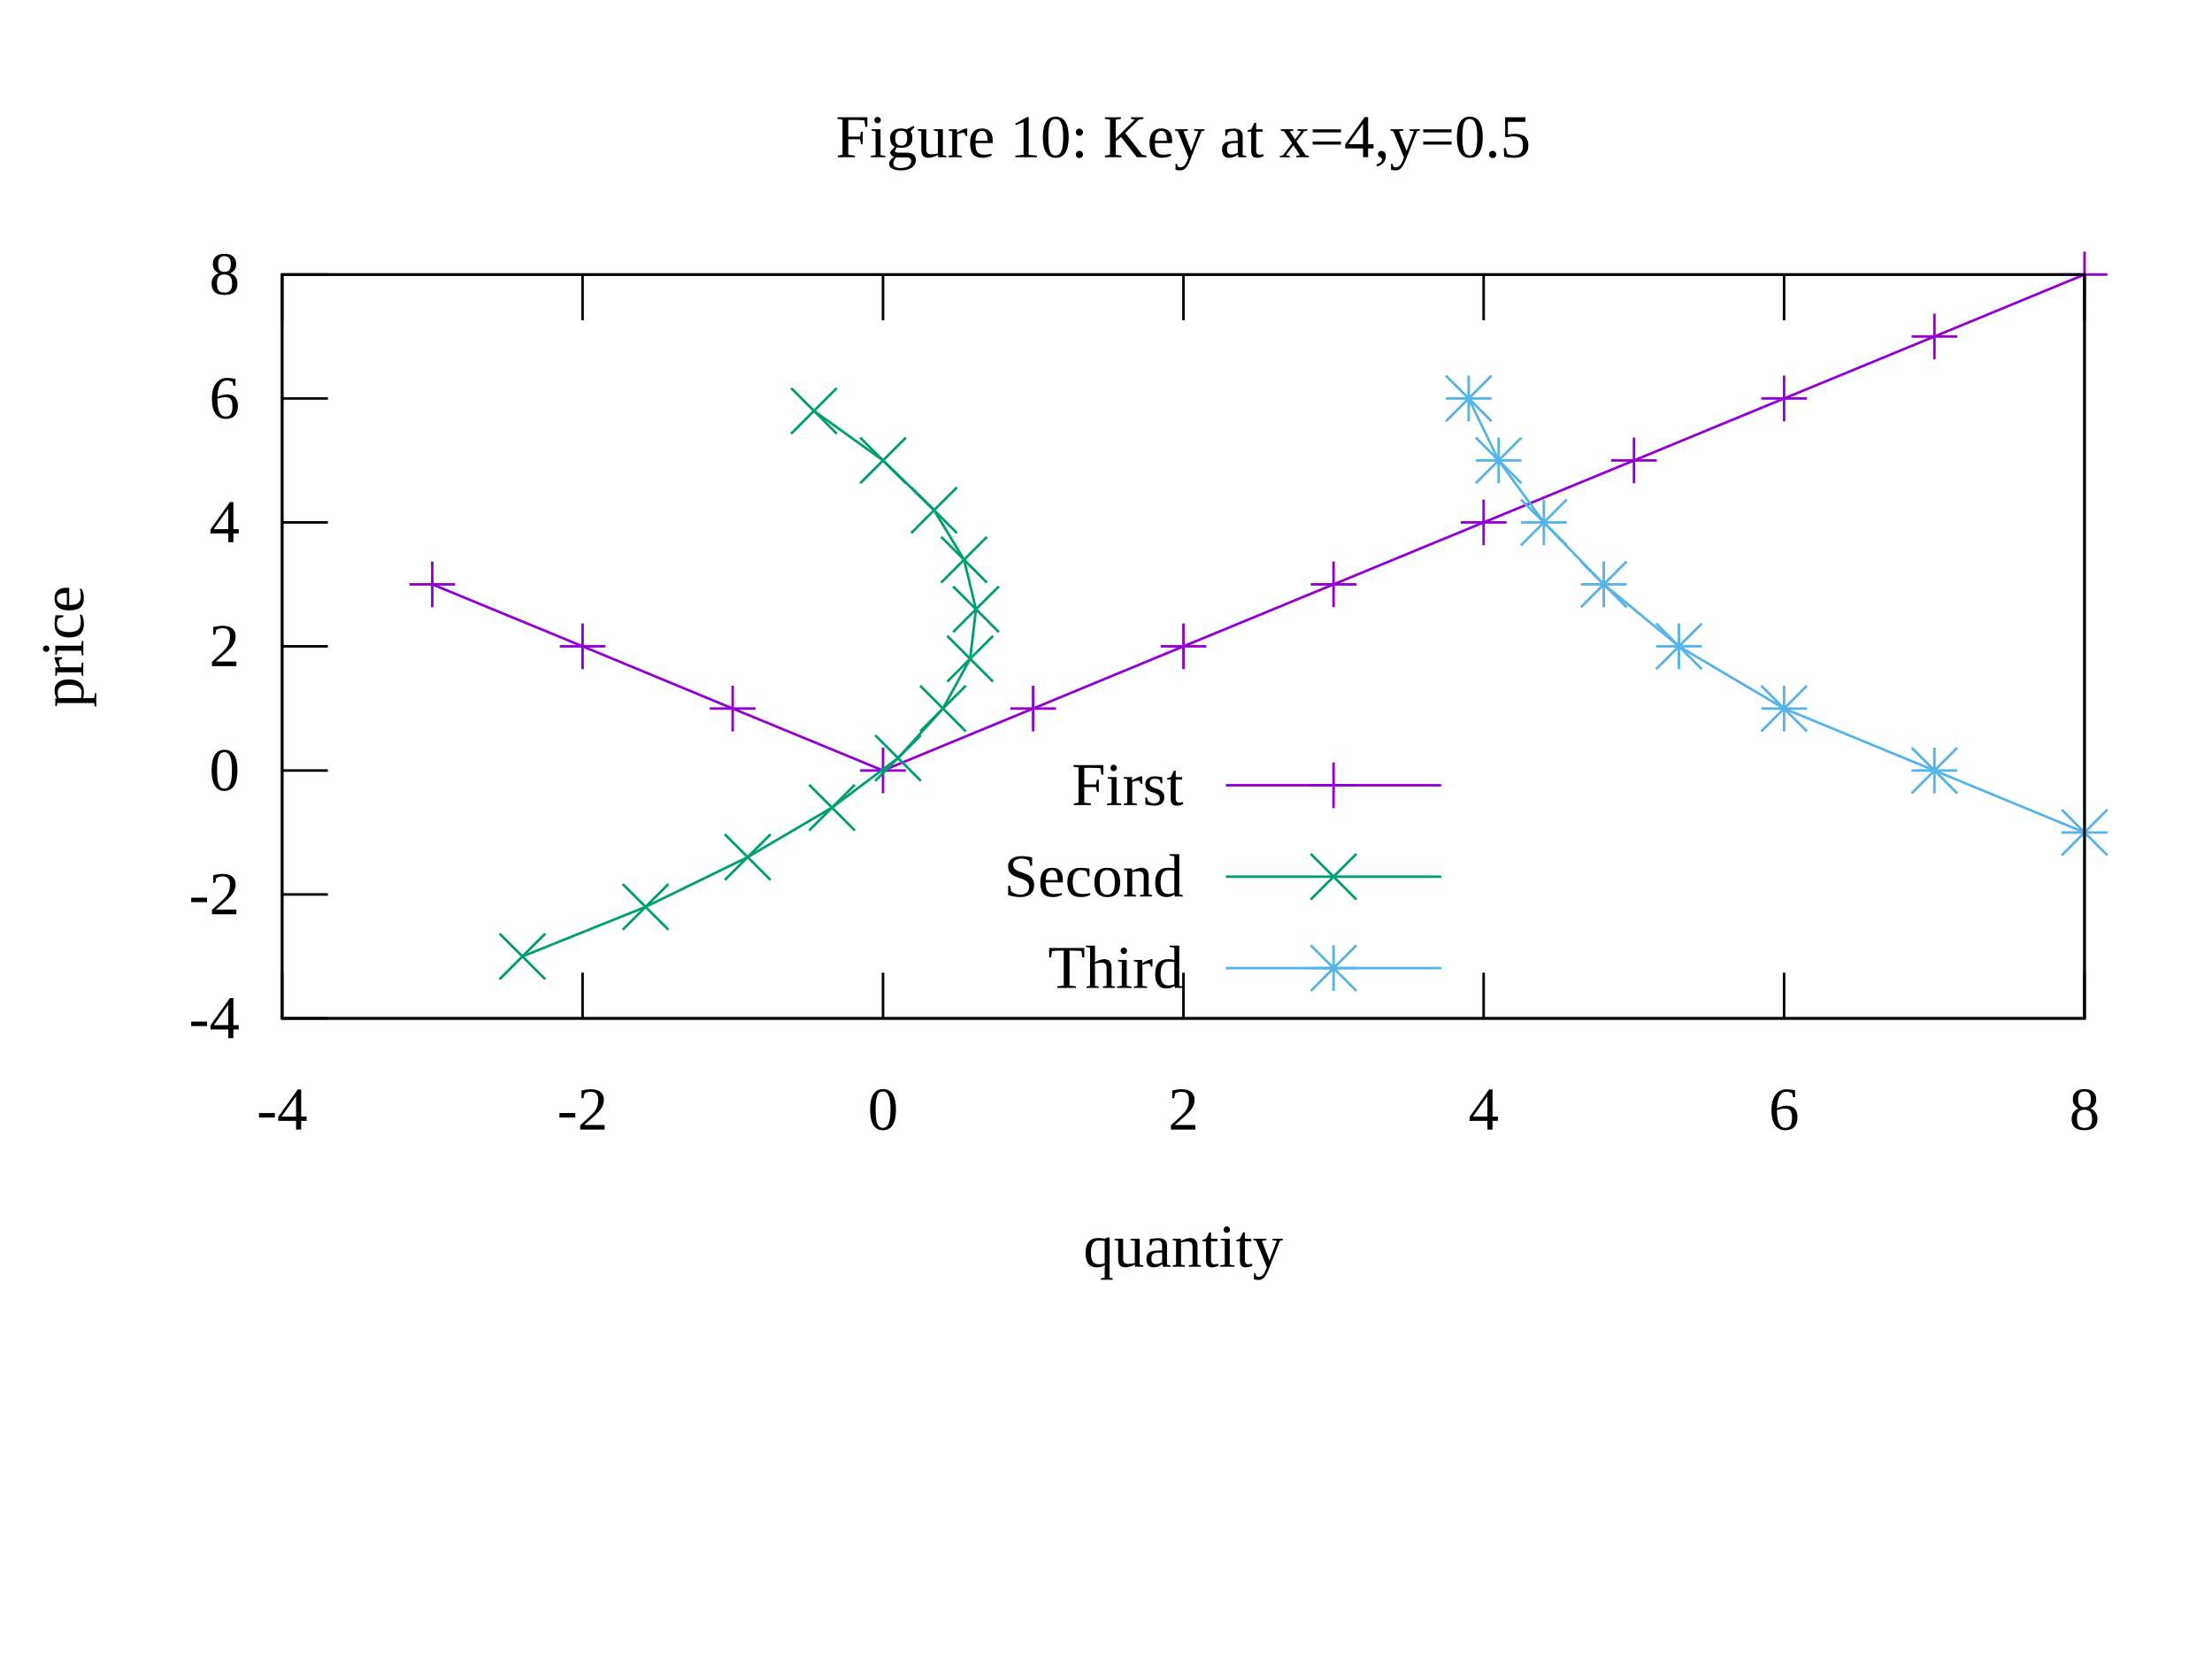
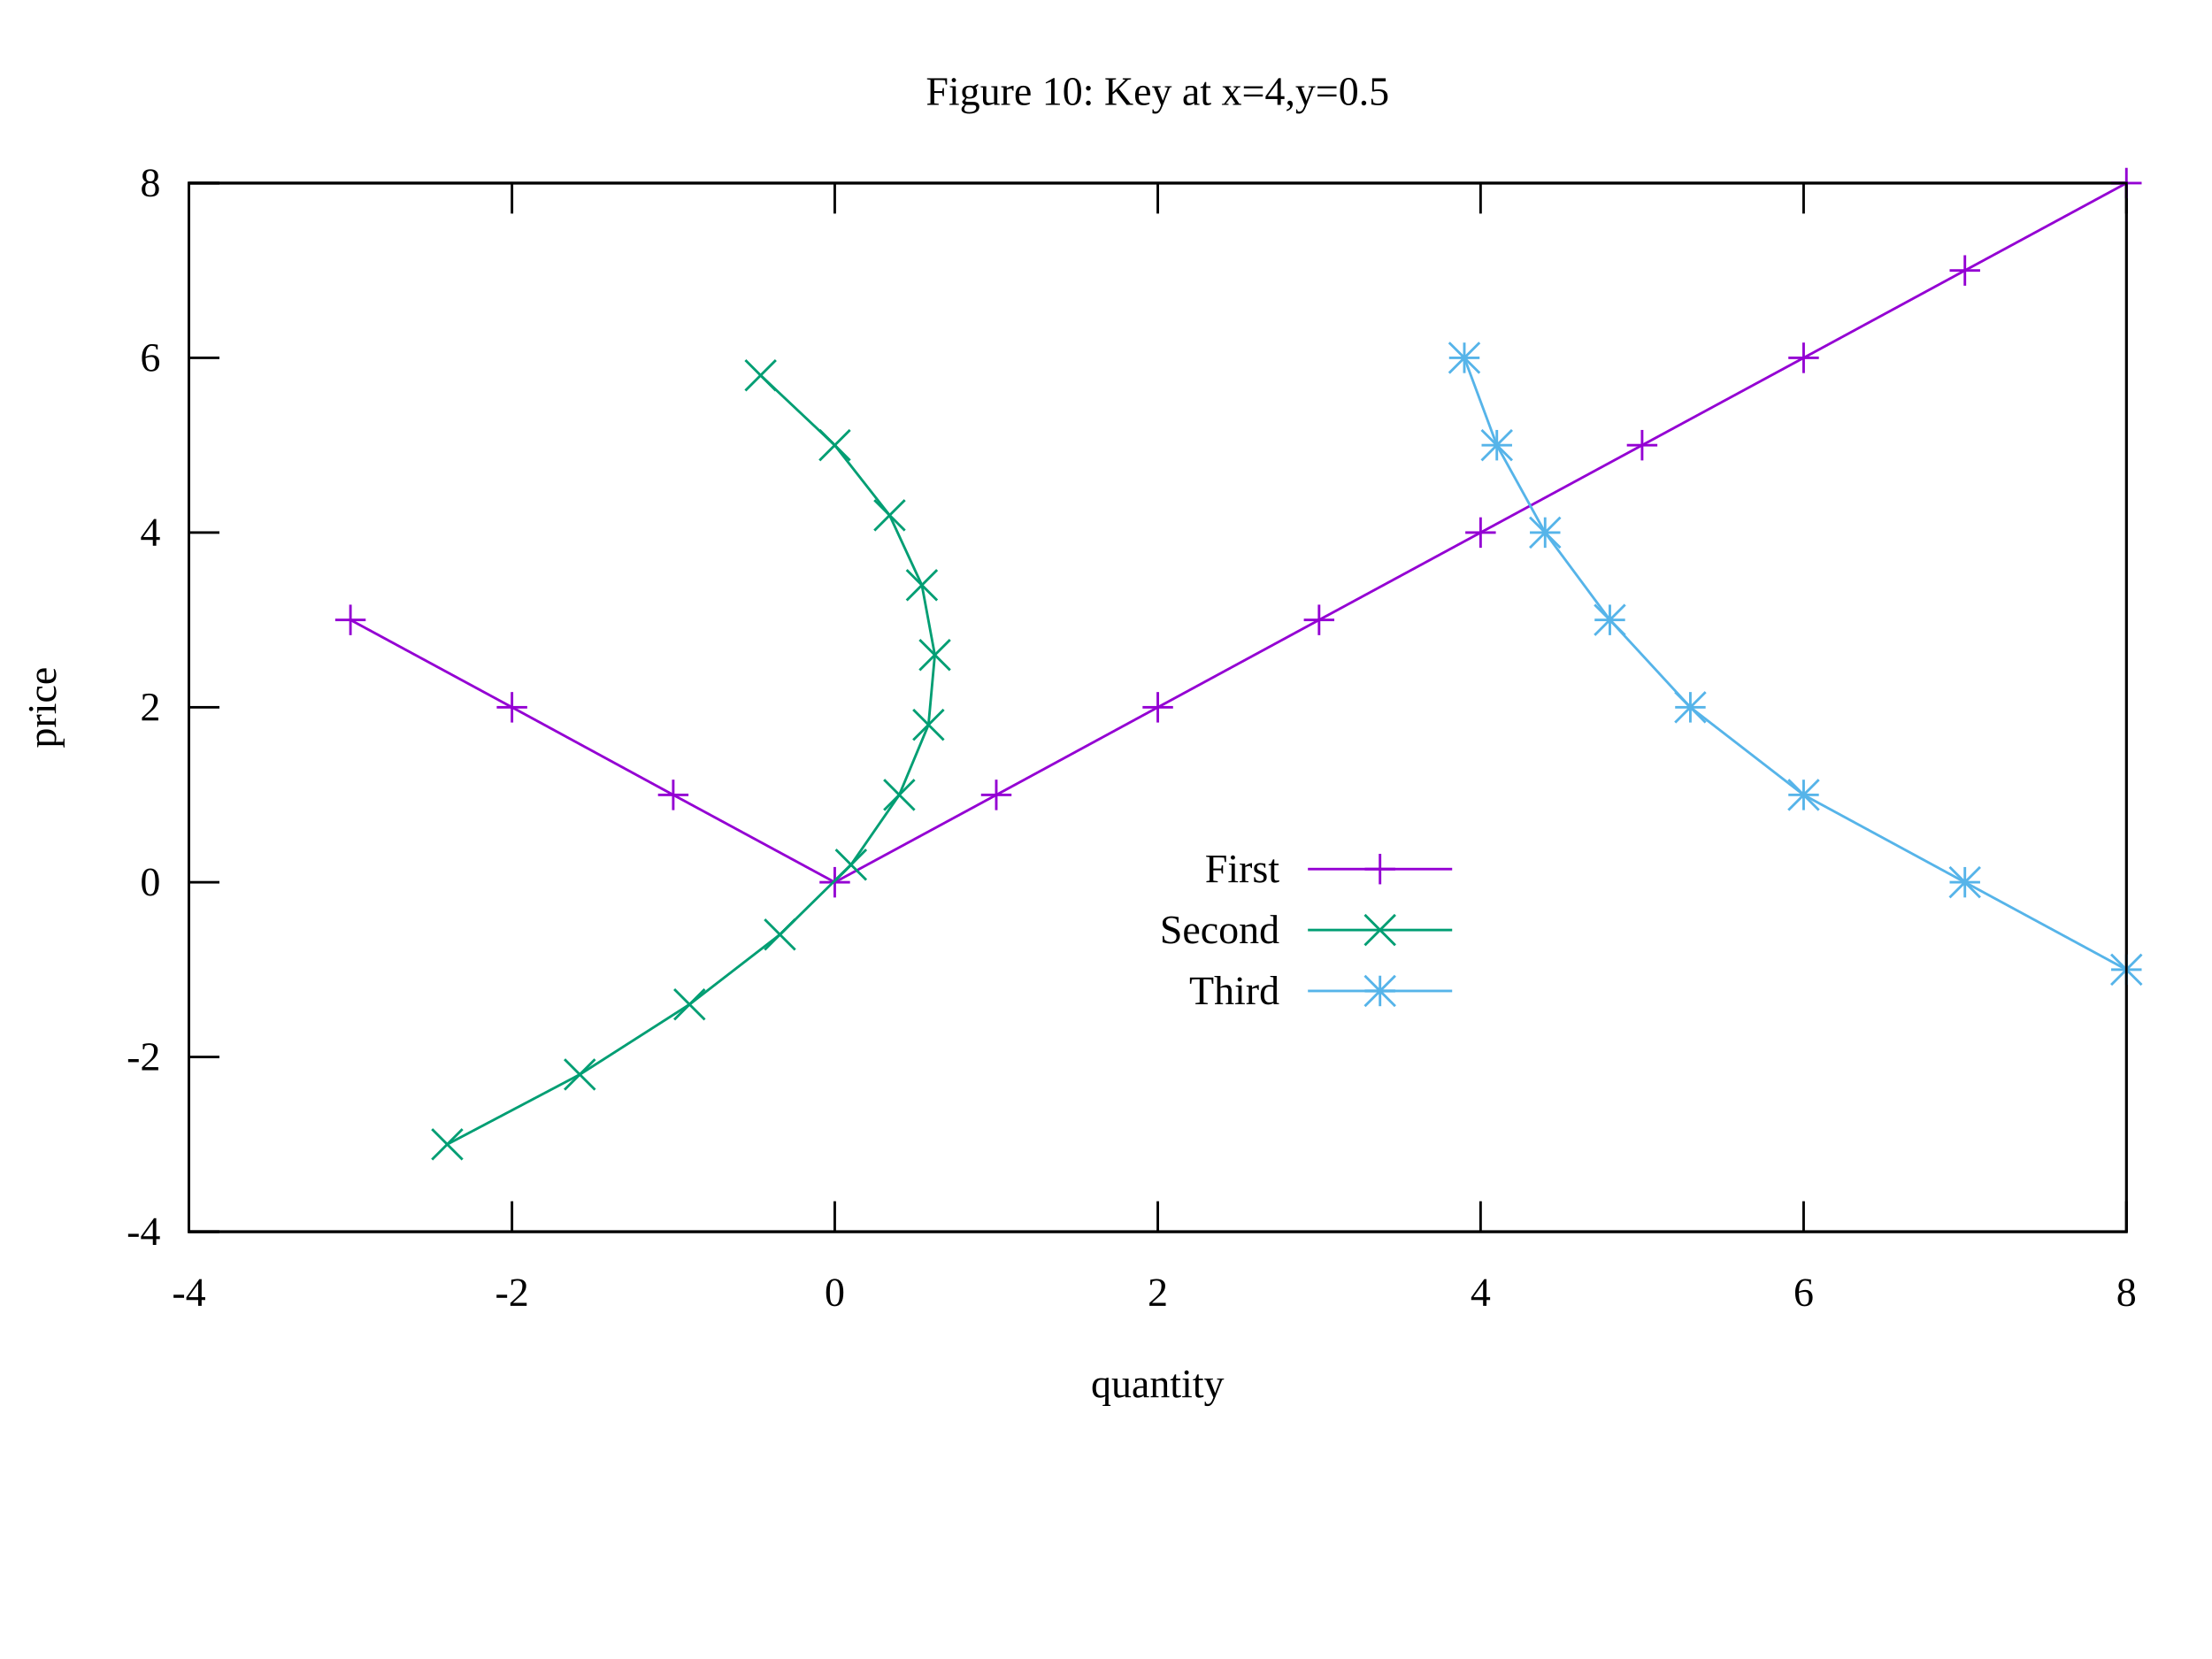
<svg xmlns="http://www.w3.org/2000/svg" xmlns:xlink="http://www.w3.org/1999/xlink" width="871" height="653" viewBox="0 0 871 653">
  <g id="gnuplot_canvas">
    <rect x="0" y="0" width="871" height="653" fill="none" />
    <defs>
      <circle id="gpDot" r="0.5" stroke-width="0.5" />
-       <path id="gpPt0" stroke-width="0.111" stroke="currentColor" d="M-1,0 h2 M0,-1 v2" />
-       <path id="gpPt1" stroke-width="0.111" stroke="currentColor" d="M-1,-1 L1,1 M1,-1 L-1,1" />
-       <path id="gpPt2" stroke-width="0.111" stroke="currentColor" d="M-1,0 L1,0 M0,-1 L0,1 M-1,-1 L1,1 M-1,1 L1,-1" />
-       <rect id="gpPt3" stroke-width="0.111" stroke="currentColor" x="-1" y="-1" width="2" height="2" />
-       <rect id="gpPt4" stroke-width="0.111" stroke="currentColor" fill="currentColor" x="-1" y="-1" width="2" height="2" />
-       <circle id="gpPt5" stroke-width="0.111" stroke="currentColor" cx="0" cy="0" r="1" />
+       <path id="gpPt0" stroke-width="0.167" stroke="currentColor" d="M-1,0 h2 M0,-1 v2" />
+       <path id="gpPt1" stroke-width="0.167" stroke="currentColor" d="M-1,-1 L1,1 M1,-1 L-1,1" />
+       <path id="gpPt2" stroke-width="0.167" stroke="currentColor" d="M-1,0 L1,0 M0,-1 L0,1 M-1,-1 L1,1 M-1,1 L1,-1" />
+       <rect id="gpPt3" stroke-width="0.167" stroke="currentColor" x="-1" y="-1" width="2" height="2" />
+       <rect id="gpPt4" stroke-width="0.167" stroke="currentColor" fill="currentColor" x="-1" y="-1" width="2" height="2" />
+       <circle id="gpPt5" stroke-width="0.167" stroke="currentColor" cx="0" cy="0" r="1" />
      <use xlink:href="#gpPt5" id="gpPt6" fill="currentColor" stroke="none" />
-       <path id="gpPt7" stroke-width="0.111" stroke="currentColor" d="M0,-1.33 L-1.33,0.67 L1.33,0.67 z" />
+       <path id="gpPt7" stroke-width="0.167" stroke="currentColor" d="M0,-1.33 L-1.33,0.67 L1.33,0.67 z" />
      <use xlink:href="#gpPt7" id="gpPt8" fill="currentColor" stroke="none" />
      <use xlink:href="#gpPt7" id="gpPt9" stroke="currentColor" transform="rotate(180)" />
      <use xlink:href="#gpPt9" id="gpPt10" fill="currentColor" stroke="none" />
      <use xlink:href="#gpPt3" id="gpPt11" stroke="currentColor" transform="rotate(45)" />
      <use xlink:href="#gpPt11" id="gpPt12" fill="currentColor" stroke="none" />
-       <path id="gpPt13" stroke-width="0.111" stroke="currentColor" d="M0,1.330 L1.265,0.411 L0.782,-1.067 L-0.782,-1.076 L-1.265,0.411 z" />
+       <path id="gpPt13" stroke-width="0.167" stroke="currentColor" d="M0,1.330 L1.265,0.411 L0.782,-1.067 L-0.782,-1.076 L-1.265,0.411 z" />
      <use xlink:href="#gpPt13" id="gpPt14" fill="currentColor" stroke="none" />
      <filter id="textbox" filterUnits="objectBoundingBox" x="0" y="0" height="1" width="1">
        <feFlood flood-color="white" flood-opacity="1" result="bgnd" />
        <feComposite in="SourceGraphic" in2="bgnd" operator="atop" />
      </filter>
      <filter id="greybox" filterUnits="objectBoundingBox" x="0" y="0" height="1" width="1">
        <feFlood flood-color="lightgrey" flood-opacity="1" result="grey" />
        <feComposite in="SourceGraphic" in2="grey" operator="atop" />
      </filter>
    </defs>
    <g fill="none" color="white" stroke="currentColor" stroke-width="1.00" stroke-linecap="butt" stroke-linejoin="miter">
</g>
    <g fill="none" color="black" stroke="currentColor" stroke-width="1.00" stroke-linecap="butt" stroke-linejoin="miter">
-       <path stroke="black" d="M111.1,401.0 L129.1,401.0  " />
-       <g transform="translate(94.4,408.8)" stroke="none" fill="black" font-family="Times New Roman" font-size="24.00" text-anchor="end">
+       <path stroke="black" d="M74.4,485.0 L86.4,485.0  " />
+       <g transform="translate(63.2,490.2)" stroke="none" fill="black" font-family="Times New Roman" font-size="16.00" text-anchor="end">
        <text>
          <tspan font-family="Times New Roman">-4</tspan>
        </text>
      </g>
    </g>
    <g fill="none" color="black" stroke="currentColor" stroke-width="1.00" stroke-linecap="butt" stroke-linejoin="miter">
-       <path stroke="black" d="M111.1,352.2 L129.1,352.2  " />
-       <g transform="translate(94.4,360.0)" stroke="none" fill="black" font-family="Times New Roman" font-size="24.00" text-anchor="end">
+       <path stroke="black" d="M74.4,416.2 L86.4,416.2  " />
+       <g transform="translate(63.2,421.4)" stroke="none" fill="black" font-family="Times New Roman" font-size="16.00" text-anchor="end">
        <text>
          <tspan font-family="Times New Roman">-2</tspan>
        </text>
      </g>
    </g>
    <g fill="none" color="black" stroke="currentColor" stroke-width="1.00" stroke-linecap="butt" stroke-linejoin="miter">
-       <path stroke="black" d="M111.1,303.4 L129.1,303.4  " />
-       <g transform="translate(94.4,311.2)" stroke="none" fill="black" font-family="Times New Roman" font-size="24.00" text-anchor="end">
+       <path stroke="black" d="M74.4,347.4 L86.4,347.4  " />
+       <g transform="translate(63.2,352.6)" stroke="none" fill="black" font-family="Times New Roman" font-size="16.00" text-anchor="end">
        <text>
          <tspan font-family="Times New Roman"> 0</tspan>
        </text>
      </g>
    </g>
    <g fill="none" color="black" stroke="currentColor" stroke-width="1.00" stroke-linecap="butt" stroke-linejoin="miter">
-       <path stroke="black" d="M111.1,254.5 L129.1,254.5  " />
-       <g transform="translate(94.4,262.3)" stroke="none" fill="black" font-family="Times New Roman" font-size="24.00" text-anchor="end">
+       <path stroke="black" d="M74.4,278.5 L86.4,278.5  " />
+       <g transform="translate(63.2,283.7)" stroke="none" fill="black" font-family="Times New Roman" font-size="16.00" text-anchor="end">
        <text>
          <tspan font-family="Times New Roman"> 2</tspan>
        </text>
      </g>
    </g>
    <g fill="none" color="black" stroke="currentColor" stroke-width="1.00" stroke-linecap="butt" stroke-linejoin="miter">
-       <path stroke="black" d="M111.1,205.7 L129.1,205.7  " />
-       <g transform="translate(94.4,213.5)" stroke="none" fill="black" font-family="Times New Roman" font-size="24.00" text-anchor="end">
+       <path stroke="black" d="M74.4,209.7 L86.4,209.7  " />
+       <g transform="translate(63.2,214.9)" stroke="none" fill="black" font-family="Times New Roman" font-size="16.00" text-anchor="end">
        <text>
          <tspan font-family="Times New Roman"> 4</tspan>
        </text>
      </g>
    </g>
    <g fill="none" color="black" stroke="currentColor" stroke-width="1.00" stroke-linecap="butt" stroke-linejoin="miter">
-       <path stroke="black" d="M111.1,156.9 L129.1,156.9  " />
-       <g transform="translate(94.4,164.7)" stroke="none" fill="black" font-family="Times New Roman" font-size="24.00" text-anchor="end">
+       <path stroke="black" d="M74.4,140.9 L86.4,140.9  " />
+       <g transform="translate(63.2,146.1)" stroke="none" fill="black" font-family="Times New Roman" font-size="16.00" text-anchor="end">
        <text>
          <tspan font-family="Times New Roman"> 6</tspan>
        </text>
      </g>
    </g>
    <g fill="none" color="black" stroke="currentColor" stroke-width="1.00" stroke-linecap="butt" stroke-linejoin="miter">
-       <path stroke="black" d="M111.1,108.1 L129.1,108.1  " />
-       <g transform="translate(94.4,115.9)" stroke="none" fill="black" font-family="Times New Roman" font-size="24.00" text-anchor="end">
+       <path stroke="black" d="M74.4,72.1 L86.4,72.1  " />
+       <g transform="translate(63.2,77.3)" stroke="none" fill="black" font-family="Times New Roman" font-size="16.00" text-anchor="end">
        <text>
          <tspan font-family="Times New Roman"> 8</tspan>
        </text>
      </g>
    </g>
    <g fill="none" color="black" stroke="currentColor" stroke-width="1.00" stroke-linecap="butt" stroke-linejoin="miter">
-       <path stroke="black" d="M111.1,401.0 L111.1,383.0 M111.1,108.1 L111.1,126.1  " />
-       <g transform="translate(111.1,444.8)" stroke="none" fill="black" font-family="Times New Roman" font-size="24.00" text-anchor="middle">
+       <path stroke="black" d="M74.4,485.0 L74.4,473.0 M74.4,72.1 L74.4,84.1  " />
+       <g transform="translate(74.4,514.2)" stroke="none" fill="black" font-family="Times New Roman" font-size="16.00" text-anchor="middle">
        <text>
          <tspan font-family="Times New Roman">-4</tspan>
        </text>
      </g>
    </g>
    <g fill="none" color="black" stroke="currentColor" stroke-width="1.00" stroke-linecap="butt" stroke-linejoin="miter">
-       <path stroke="black" d="M229.4,401.0 L229.4,383.0 M229.4,108.1 L229.4,126.1  " />
-       <g transform="translate(229.4,444.8)" stroke="none" fill="black" font-family="Times New Roman" font-size="24.00" text-anchor="middle">
+       <path stroke="black" d="M201.6,485.0 L201.6,473.0 M201.6,72.1 L201.6,84.1  " />
+       <g transform="translate(201.6,514.2)" stroke="none" fill="black" font-family="Times New Roman" font-size="16.00" text-anchor="middle">
        <text>
          <tspan font-family="Times New Roman">-2</tspan>
        </text>
      </g>
    </g>
    <g fill="none" color="black" stroke="currentColor" stroke-width="1.00" stroke-linecap="butt" stroke-linejoin="miter">
-       <path stroke="black" d="M347.7,401.0 L347.7,383.0 M347.7,108.1 L347.7,126.1  " />
-       <g transform="translate(347.7,444.8)" stroke="none" fill="black" font-family="Times New Roman" font-size="24.00" text-anchor="middle">
+       <path stroke="black" d="M328.7,485.0 L328.7,473.0 M328.7,72.1 L328.7,84.1  " />
+       <g transform="translate(328.7,514.2)" stroke="none" fill="black" font-family="Times New Roman" font-size="16.00" text-anchor="middle">
        <text>
          <tspan font-family="Times New Roman"> 0</tspan>
        </text>
      </g>
    </g>
    <g fill="none" color="black" stroke="currentColor" stroke-width="1.00" stroke-linecap="butt" stroke-linejoin="miter">
-       <path stroke="black" d="M466.0,401.0 L466.0,383.0 M466.0,108.1 L466.0,126.1  " />
-       <g transform="translate(466.0,444.8)" stroke="none" fill="black" font-family="Times New Roman" font-size="24.00" text-anchor="middle">
+       <path stroke="black" d="M455.9,485.0 L455.9,473.0 M455.9,72.1 L455.9,84.1  " />
+       <g transform="translate(455.9,514.2)" stroke="none" fill="black" font-family="Times New Roman" font-size="16.00" text-anchor="middle">
        <text>
          <tspan font-family="Times New Roman"> 2</tspan>
        </text>
      </g>
    </g>
    <g fill="none" color="black" stroke="currentColor" stroke-width="1.00" stroke-linecap="butt" stroke-linejoin="miter">
-       <path stroke="black" d="M584.2,401.0 L584.2,383.0 M584.2,108.1 L584.2,126.1  " />
-       <g transform="translate(584.2,444.8)" stroke="none" fill="black" font-family="Times New Roman" font-size="24.00" text-anchor="middle">
+       <path stroke="black" d="M583.0,485.0 L583.0,473.0 M583.0,72.1 L583.0,84.1  " />
+       <g transform="translate(583.0,514.2)" stroke="none" fill="black" font-family="Times New Roman" font-size="16.00" text-anchor="middle">
        <text>
          <tspan font-family="Times New Roman"> 4</tspan>
        </text>
      </g>
    </g>
    <g fill="none" color="black" stroke="currentColor" stroke-width="1.00" stroke-linecap="butt" stroke-linejoin="miter">
-       <path stroke="black" d="M702.5,401.0 L702.5,383.0 M702.5,108.1 L702.5,126.1  " />
-       <g transform="translate(702.5,444.8)" stroke="none" fill="black" font-family="Times New Roman" font-size="24.00" text-anchor="middle">
+       <path stroke="black" d="M710.2,485.0 L710.2,473.0 M710.2,72.1 L710.2,84.1  " />
+       <g transform="translate(710.2,514.2)" stroke="none" fill="black" font-family="Times New Roman" font-size="16.00" text-anchor="middle">
        <text>
          <tspan font-family="Times New Roman"> 6</tspan>
        </text>
      </g>
    </g>
    <g fill="none" color="black" stroke="currentColor" stroke-width="1.00" stroke-linecap="butt" stroke-linejoin="miter">
-       <path stroke="black" d="M820.8,401.0 L820.8,383.0 M820.8,108.1 L820.8,126.1  " />
-       <g transform="translate(820.8,444.8)" stroke="none" fill="black" font-family="Times New Roman" font-size="24.00" text-anchor="middle">
+       <path stroke="black" d="M837.3,485.0 L837.3,473.0 M837.3,72.1 L837.3,84.1  " />
+       <g transform="translate(837.3,514.2)" stroke="none" fill="black" font-family="Times New Roman" font-size="16.00" text-anchor="middle">
        <text>
          <tspan font-family="Times New Roman"> 8</tspan>
        </text>
      </g>
    </g>
    <g fill="none" color="black" stroke="currentColor" stroke-width="1.00" stroke-linecap="butt" stroke-linejoin="miter">
</g>
    <g fill="none" color="black" stroke="currentColor" stroke-width="1.00" stroke-linecap="butt" stroke-linejoin="miter">
-       <path stroke="black" d="M111.1,108.1 L111.1,401.0 L820.8,401.0 L820.8,108.1 L111.1,108.1 Z  " />
-     </g>
-     <g fill="none" color="black" stroke="currentColor" stroke-width="1.00" stroke-linecap="butt" stroke-linejoin="miter">
-       <g transform="translate(32.8,254.6) rotate(270)" stroke="none" fill="black" font-family="Times New Roman" font-size="24.00" text-anchor="middle">
+       <path stroke="black" d="M74.4,72.1 L74.4,485.0 L837.3,485.0 L837.3,72.1 L74.4,72.1 Z  " />
+     </g>
+     <g fill="none" color="black" stroke="currentColor" stroke-width="1.00" stroke-linecap="butt" stroke-linejoin="miter">
+       <g transform="translate(22.0,278.6) rotate(270)" stroke="none" fill="black" font-family="Times New Roman" font-size="16.00" text-anchor="middle">
        <text>
          <tspan font-family="Times New Roman">price</tspan>
        </text>
      </g>
    </g>
    <g fill="none" color="black" stroke="currentColor" stroke-width="1.00" stroke-linecap="butt" stroke-linejoin="miter">
-       <g transform="translate(465.9,498.8)" stroke="none" fill="black" font-family="Times New Roman" font-size="24.00" text-anchor="middle">
+       <g transform="translate(455.8,550.2)" stroke="none" fill="black" font-family="Times New Roman" font-size="16.00" text-anchor="middle">
        <text>
          <tspan font-family="Times New Roman">quantity</tspan>
        </text>
      </g>
    </g>
    <g fill="none" color="black" stroke="currentColor" stroke-width="1.00" stroke-linecap="butt" stroke-linejoin="miter">
-       <g transform="translate(465.9,61.9)" stroke="none" fill="black" font-family="Times New Roman" font-size="24.00" text-anchor="middle">
+       <g transform="translate(455.8,41.3)" stroke="none" fill="black" font-family="Times New Roman" font-size="16.00" text-anchor="middle">
        <text>
          <tspan font-family="Times New Roman">Figure 10: Key at x=4,y=0.5</tspan>
        </text>
      </g>
    </g>
    <g id="gnuplot_plot_1">
      <g fill="none" color="black" stroke="currentColor" stroke-width="1.00" stroke-linecap="butt" stroke-linejoin="miter">
-         <g transform="translate(466.0,317.0)" stroke="none" fill="black" font-family="Times New Roman" font-size="24.00" text-anchor="end">
+         <g transform="translate(503.8,347.4)" stroke="none" fill="black" font-family="Times New Roman" font-size="16.00" text-anchor="end">
          <text>
            <tspan font-family="Times New Roman">First</tspan>
          </text>
        </g>
      </g>
      <g fill="none" color="black" stroke="currentColor" stroke-width="1.00" stroke-linecap="butt" stroke-linejoin="miter">
-         <path stroke="rgb(148,   0, 211)" d="M482.7,309.2 L567.5,309.2 M170.2,230.1 L229.4,254.5 L288.5,279.0 L347.7,303.4 L406.8,279.0 L466.0,254.5   L525.1,230.1 L584.2,205.7 L643.4,181.3 L702.5,156.9 L761.7,132.5 L820.8,108.1  " />
-         <use xlink:href="#gpPt0" transform="translate(170.2,230.1) scale(9.00)" color="rgb(148,   0, 211)" />
-         <use xlink:href="#gpPt0" transform="translate(229.4,254.5) scale(9.00)" color="rgb(148,   0, 211)" />
-         <use xlink:href="#gpPt0" transform="translate(288.5,279.0) scale(9.00)" color="rgb(148,   0, 211)" />
-         <use xlink:href="#gpPt0" transform="translate(347.7,303.4) scale(9.00)" color="rgb(148,   0, 211)" />
-         <use xlink:href="#gpPt0" transform="translate(406.8,279.0) scale(9.00)" color="rgb(148,   0, 211)" />
-         <use xlink:href="#gpPt0" transform="translate(466.0,254.5) scale(9.00)" color="rgb(148,   0, 211)" />
-         <use xlink:href="#gpPt0" transform="translate(525.1,230.1) scale(9.00)" color="rgb(148,   0, 211)" />
-         <use xlink:href="#gpPt0" transform="translate(584.2,205.7) scale(9.00)" color="rgb(148,   0, 211)" />
-         <use xlink:href="#gpPt0" transform="translate(643.4,181.3) scale(9.00)" color="rgb(148,   0, 211)" />
-         <use xlink:href="#gpPt0" transform="translate(702.5,156.9) scale(9.00)" color="rgb(148,   0, 211)" />
-         <use xlink:href="#gpPt0" transform="translate(761.7,132.5) scale(9.00)" color="rgb(148,   0, 211)" />
-         <use xlink:href="#gpPt0" transform="translate(820.8,108.1) scale(9.00)" color="rgb(148,   0, 211)" />
-         <use xlink:href="#gpPt0" transform="translate(525.1,309.2) scale(9.00)" color="rgb(148,   0, 211)" />
+         <path stroke="rgb(148,   0, 211)" d="M515.0,342.2 L571.8,342.2 M138.0,244.1 L201.6,278.5 L265.1,313.0 L328.7,347.4 L392.3,313.0 L455.9,278.5   L519.4,244.1 L583.0,209.7 L646.6,175.3 L710.2,140.9 L773.7,106.5 L837.3,72.1  " />
+         <use xlink:href="#gpPt0" transform="translate(138.0,244.1) scale(6.00)" color="rgb(148,   0, 211)" />
+         <use xlink:href="#gpPt0" transform="translate(201.6,278.5) scale(6.00)" color="rgb(148,   0, 211)" />
+         <use xlink:href="#gpPt0" transform="translate(265.1,313.0) scale(6.00)" color="rgb(148,   0, 211)" />
+         <use xlink:href="#gpPt0" transform="translate(328.7,347.4) scale(6.00)" color="rgb(148,   0, 211)" />
+         <use xlink:href="#gpPt0" transform="translate(392.3,313.0) scale(6.00)" color="rgb(148,   0, 211)" />
+         <use xlink:href="#gpPt0" transform="translate(455.9,278.5) scale(6.00)" color="rgb(148,   0, 211)" />
+         <use xlink:href="#gpPt0" transform="translate(519.4,244.1) scale(6.00)" color="rgb(148,   0, 211)" />
+         <use xlink:href="#gpPt0" transform="translate(583.0,209.7) scale(6.00)" color="rgb(148,   0, 211)" />
+         <use xlink:href="#gpPt0" transform="translate(646.6,175.3) scale(6.00)" color="rgb(148,   0, 211)" />
+         <use xlink:href="#gpPt0" transform="translate(710.2,140.9) scale(6.00)" color="rgb(148,   0, 211)" />
+         <use xlink:href="#gpPt0" transform="translate(773.7,106.5) scale(6.00)" color="rgb(148,   0, 211)" />
+         <use xlink:href="#gpPt0" transform="translate(837.3,72.1) scale(6.00)" color="rgb(148,   0, 211)" />
+         <use xlink:href="#gpPt0" transform="translate(543.4,342.2) scale(6.00)" color="rgb(148,   0, 211)" />
      </g>
    </g>
    <g id="gnuplot_plot_2">
      <g fill="none" color="black" stroke="currentColor" stroke-width="1.00" stroke-linecap="butt" stroke-linejoin="miter">
-         <g transform="translate(466.0,353.0)" stroke="none" fill="black" font-family="Times New Roman" font-size="24.00" text-anchor="end">
+         <g transform="translate(503.8,371.4)" stroke="none" fill="black" font-family="Times New Roman" font-size="16.00" text-anchor="end">
          <text>
            <tspan font-family="Times New Roman">Second</tspan>
          </text>
        </g>
      </g>
      <g fill="none" color="black" stroke="currentColor" stroke-width="1.00" stroke-linecap="butt" stroke-linejoin="miter">
-         <path stroke="rgb(  0, 158, 115)" d="M482.7,345.2 L567.5,345.2 M205.7,376.6 L254.2,357.1 L294.4,337.5 L327.6,318.0 L353.6,298.5 L371.3,279.0   L382.0,259.4 L384.3,239.9 L379.6,220.4 L367.8,200.9 L347.7,181.3 L320.5,161.8  " />
-         <use xlink:href="#gpPt1" transform="translate(205.7,376.6) scale(9.00)" color="rgb(  0, 158, 115)" />
-         <use xlink:href="#gpPt1" transform="translate(254.2,357.1) scale(9.00)" color="rgb(  0, 158, 115)" />
-         <use xlink:href="#gpPt1" transform="translate(294.4,337.5) scale(9.00)" color="rgb(  0, 158, 115)" />
-         <use xlink:href="#gpPt1" transform="translate(327.6,318.0) scale(9.00)" color="rgb(  0, 158, 115)" />
-         <use xlink:href="#gpPt1" transform="translate(353.6,298.5) scale(9.00)" color="rgb(  0, 158, 115)" />
-         <use xlink:href="#gpPt1" transform="translate(371.3,279.0) scale(9.00)" color="rgb(  0, 158, 115)" />
-         <use xlink:href="#gpPt1" transform="translate(382.0,259.4) scale(9.00)" color="rgb(  0, 158, 115)" />
-         <use xlink:href="#gpPt1" transform="translate(384.3,239.9) scale(9.00)" color="rgb(  0, 158, 115)" />
-         <use xlink:href="#gpPt1" transform="translate(379.6,220.4) scale(9.00)" color="rgb(  0, 158, 115)" />
-         <use xlink:href="#gpPt1" transform="translate(367.8,200.9) scale(9.00)" color="rgb(  0, 158, 115)" />
-         <use xlink:href="#gpPt1" transform="translate(347.7,181.3) scale(9.00)" color="rgb(  0, 158, 115)" />
-         <use xlink:href="#gpPt1" transform="translate(320.5,161.8) scale(9.00)" color="rgb(  0, 158, 115)" />
-         <use xlink:href="#gpPt1" transform="translate(525.1,345.2) scale(9.00)" color="rgb(  0, 158, 115)" />
+         <path stroke="rgb(  0, 158, 115)" d="M515.0,366.2 L571.8,366.2 M176.1,450.6 L228.3,423.1 L271.5,395.5 L307.1,368.0 L335.1,340.5 L354.1,313.0   L365.6,285.4 L368.1,257.9 L363.0,230.4 L350.3,202.9 L328.7,175.3 L299.5,147.8  " />
+         <use xlink:href="#gpPt1" transform="translate(176.1,450.6) scale(6.00)" color="rgb(  0, 158, 115)" />
+         <use xlink:href="#gpPt1" transform="translate(228.3,423.1) scale(6.00)" color="rgb(  0, 158, 115)" />
+         <use xlink:href="#gpPt1" transform="translate(271.5,395.5) scale(6.00)" color="rgb(  0, 158, 115)" />
+         <use xlink:href="#gpPt1" transform="translate(307.1,368.0) scale(6.00)" color="rgb(  0, 158, 115)" />
+         <use xlink:href="#gpPt1" transform="translate(335.1,340.5) scale(6.00)" color="rgb(  0, 158, 115)" />
+         <use xlink:href="#gpPt1" transform="translate(354.1,313.0) scale(6.00)" color="rgb(  0, 158, 115)" />
+         <use xlink:href="#gpPt1" transform="translate(365.6,285.4) scale(6.00)" color="rgb(  0, 158, 115)" />
+         <use xlink:href="#gpPt1" transform="translate(368.1,257.9) scale(6.00)" color="rgb(  0, 158, 115)" />
+         <use xlink:href="#gpPt1" transform="translate(363.0,230.4) scale(6.00)" color="rgb(  0, 158, 115)" />
+         <use xlink:href="#gpPt1" transform="translate(350.3,202.9) scale(6.00)" color="rgb(  0, 158, 115)" />
+         <use xlink:href="#gpPt1" transform="translate(328.7,175.3) scale(6.00)" color="rgb(  0, 158, 115)" />
+         <use xlink:href="#gpPt1" transform="translate(299.5,147.8) scale(6.00)" color="rgb(  0, 158, 115)" />
+         <use xlink:href="#gpPt1" transform="translate(543.4,366.2) scale(6.00)" color="rgb(  0, 158, 115)" />
      </g>
    </g>
    <g id="gnuplot_plot_3">
      <g fill="none" color="black" stroke="currentColor" stroke-width="1.00" stroke-linecap="butt" stroke-linejoin="miter">
-         <g transform="translate(466.0,389.0)" stroke="none" fill="black" font-family="Times New Roman" font-size="24.00" text-anchor="end">
+         <g transform="translate(503.8,395.4)" stroke="none" fill="black" font-family="Times New Roman" font-size="16.00" text-anchor="end">
          <text>
            <tspan font-family="Times New Roman">Third</tspan>
          </text>
        </g>
      </g>
      <g fill="none" color="black" stroke="currentColor" stroke-width="1.00" stroke-linecap="butt" stroke-linejoin="miter">
-         <path stroke="rgb( 86, 180, 233)" d="M482.7,381.2 L567.5,381.2 M820.8,327.8 L761.7,303.4 L702.5,279.0 L661.1,254.5 L631.5,230.1 L607.9,205.7   L590.1,181.3 L578.3,156.9  " />
-         <use xlink:href="#gpPt2" transform="translate(820.8,327.8) scale(9.00)" color="rgb( 86, 180, 233)" />
-         <use xlink:href="#gpPt2" transform="translate(761.7,303.4) scale(9.00)" color="rgb( 86, 180, 233)" />
-         <use xlink:href="#gpPt2" transform="translate(702.5,279.0) scale(9.00)" color="rgb( 86, 180, 233)" />
-         <use xlink:href="#gpPt2" transform="translate(661.1,254.5) scale(9.00)" color="rgb( 86, 180, 233)" />
-         <use xlink:href="#gpPt2" transform="translate(631.5,230.1) scale(9.00)" color="rgb( 86, 180, 233)" />
-         <use xlink:href="#gpPt2" transform="translate(607.9,205.7) scale(9.00)" color="rgb( 86, 180, 233)" />
-         <use xlink:href="#gpPt2" transform="translate(590.1,181.3) scale(9.00)" color="rgb( 86, 180, 233)" />
-         <use xlink:href="#gpPt2" transform="translate(578.3,156.9) scale(9.00)" color="rgb( 86, 180, 233)" />
-         <use xlink:href="#gpPt2" transform="translate(525.1,381.2) scale(9.00)" color="rgb( 86, 180, 233)" />
+         <path stroke="rgb( 86, 180, 233)" d="M515.0,390.2 L571.8,390.2 M837.3,381.8 L773.7,347.4 L710.2,313.0 L665.6,278.5 L633.9,244.1 L608.4,209.7   L589.4,175.3 L576.6,140.9  " />
+         <use xlink:href="#gpPt2" transform="translate(837.3,381.8) scale(6.00)" color="rgb( 86, 180, 233)" />
+         <use xlink:href="#gpPt2" transform="translate(773.7,347.4) scale(6.00)" color="rgb( 86, 180, 233)" />
+         <use xlink:href="#gpPt2" transform="translate(710.2,313.0) scale(6.00)" color="rgb( 86, 180, 233)" />
+         <use xlink:href="#gpPt2" transform="translate(665.6,278.5) scale(6.00)" color="rgb( 86, 180, 233)" />
+         <use xlink:href="#gpPt2" transform="translate(633.9,244.1) scale(6.00)" color="rgb( 86, 180, 233)" />
+         <use xlink:href="#gpPt2" transform="translate(608.4,209.7) scale(6.00)" color="rgb( 86, 180, 233)" />
+         <use xlink:href="#gpPt2" transform="translate(589.4,175.3) scale(6.00)" color="rgb( 86, 180, 233)" />
+         <use xlink:href="#gpPt2" transform="translate(576.6,140.9) scale(6.00)" color="rgb( 86, 180, 233)" />
+         <use xlink:href="#gpPt2" transform="translate(543.4,390.2) scale(6.00)" color="rgb( 86, 180, 233)" />
      </g>
    </g>
    <g fill="none" color="white" stroke="rgb( 86, 180, 233)" stroke-width="2.00" stroke-linecap="butt" stroke-linejoin="miter">
</g>
    <g fill="none" color="black" stroke="currentColor" stroke-width="2.00" stroke-linecap="butt" stroke-linejoin="miter">
</g>
    <g fill="none" color="black" stroke="black" stroke-width="1.00" stroke-linecap="butt" stroke-linejoin="miter">
</g>
    <g fill="none" color="black" stroke="currentColor" stroke-width="1.00" stroke-linecap="butt" stroke-linejoin="miter">
-       <path stroke="black" d="M111.1,108.1 L111.1,401.0 L820.8,401.0 L820.8,108.1 L111.1,108.1 Z  " />
+       <path stroke="black" d="M74.4,72.1 L74.4,485.0 L837.3,485.0 L837.3,72.1 L74.4,72.1 Z  " />
    </g>
    <g fill="none" color="black" stroke="currentColor" stroke-width="1.00" stroke-linecap="butt" stroke-linejoin="miter">
</g>
  </g>
</svg>
